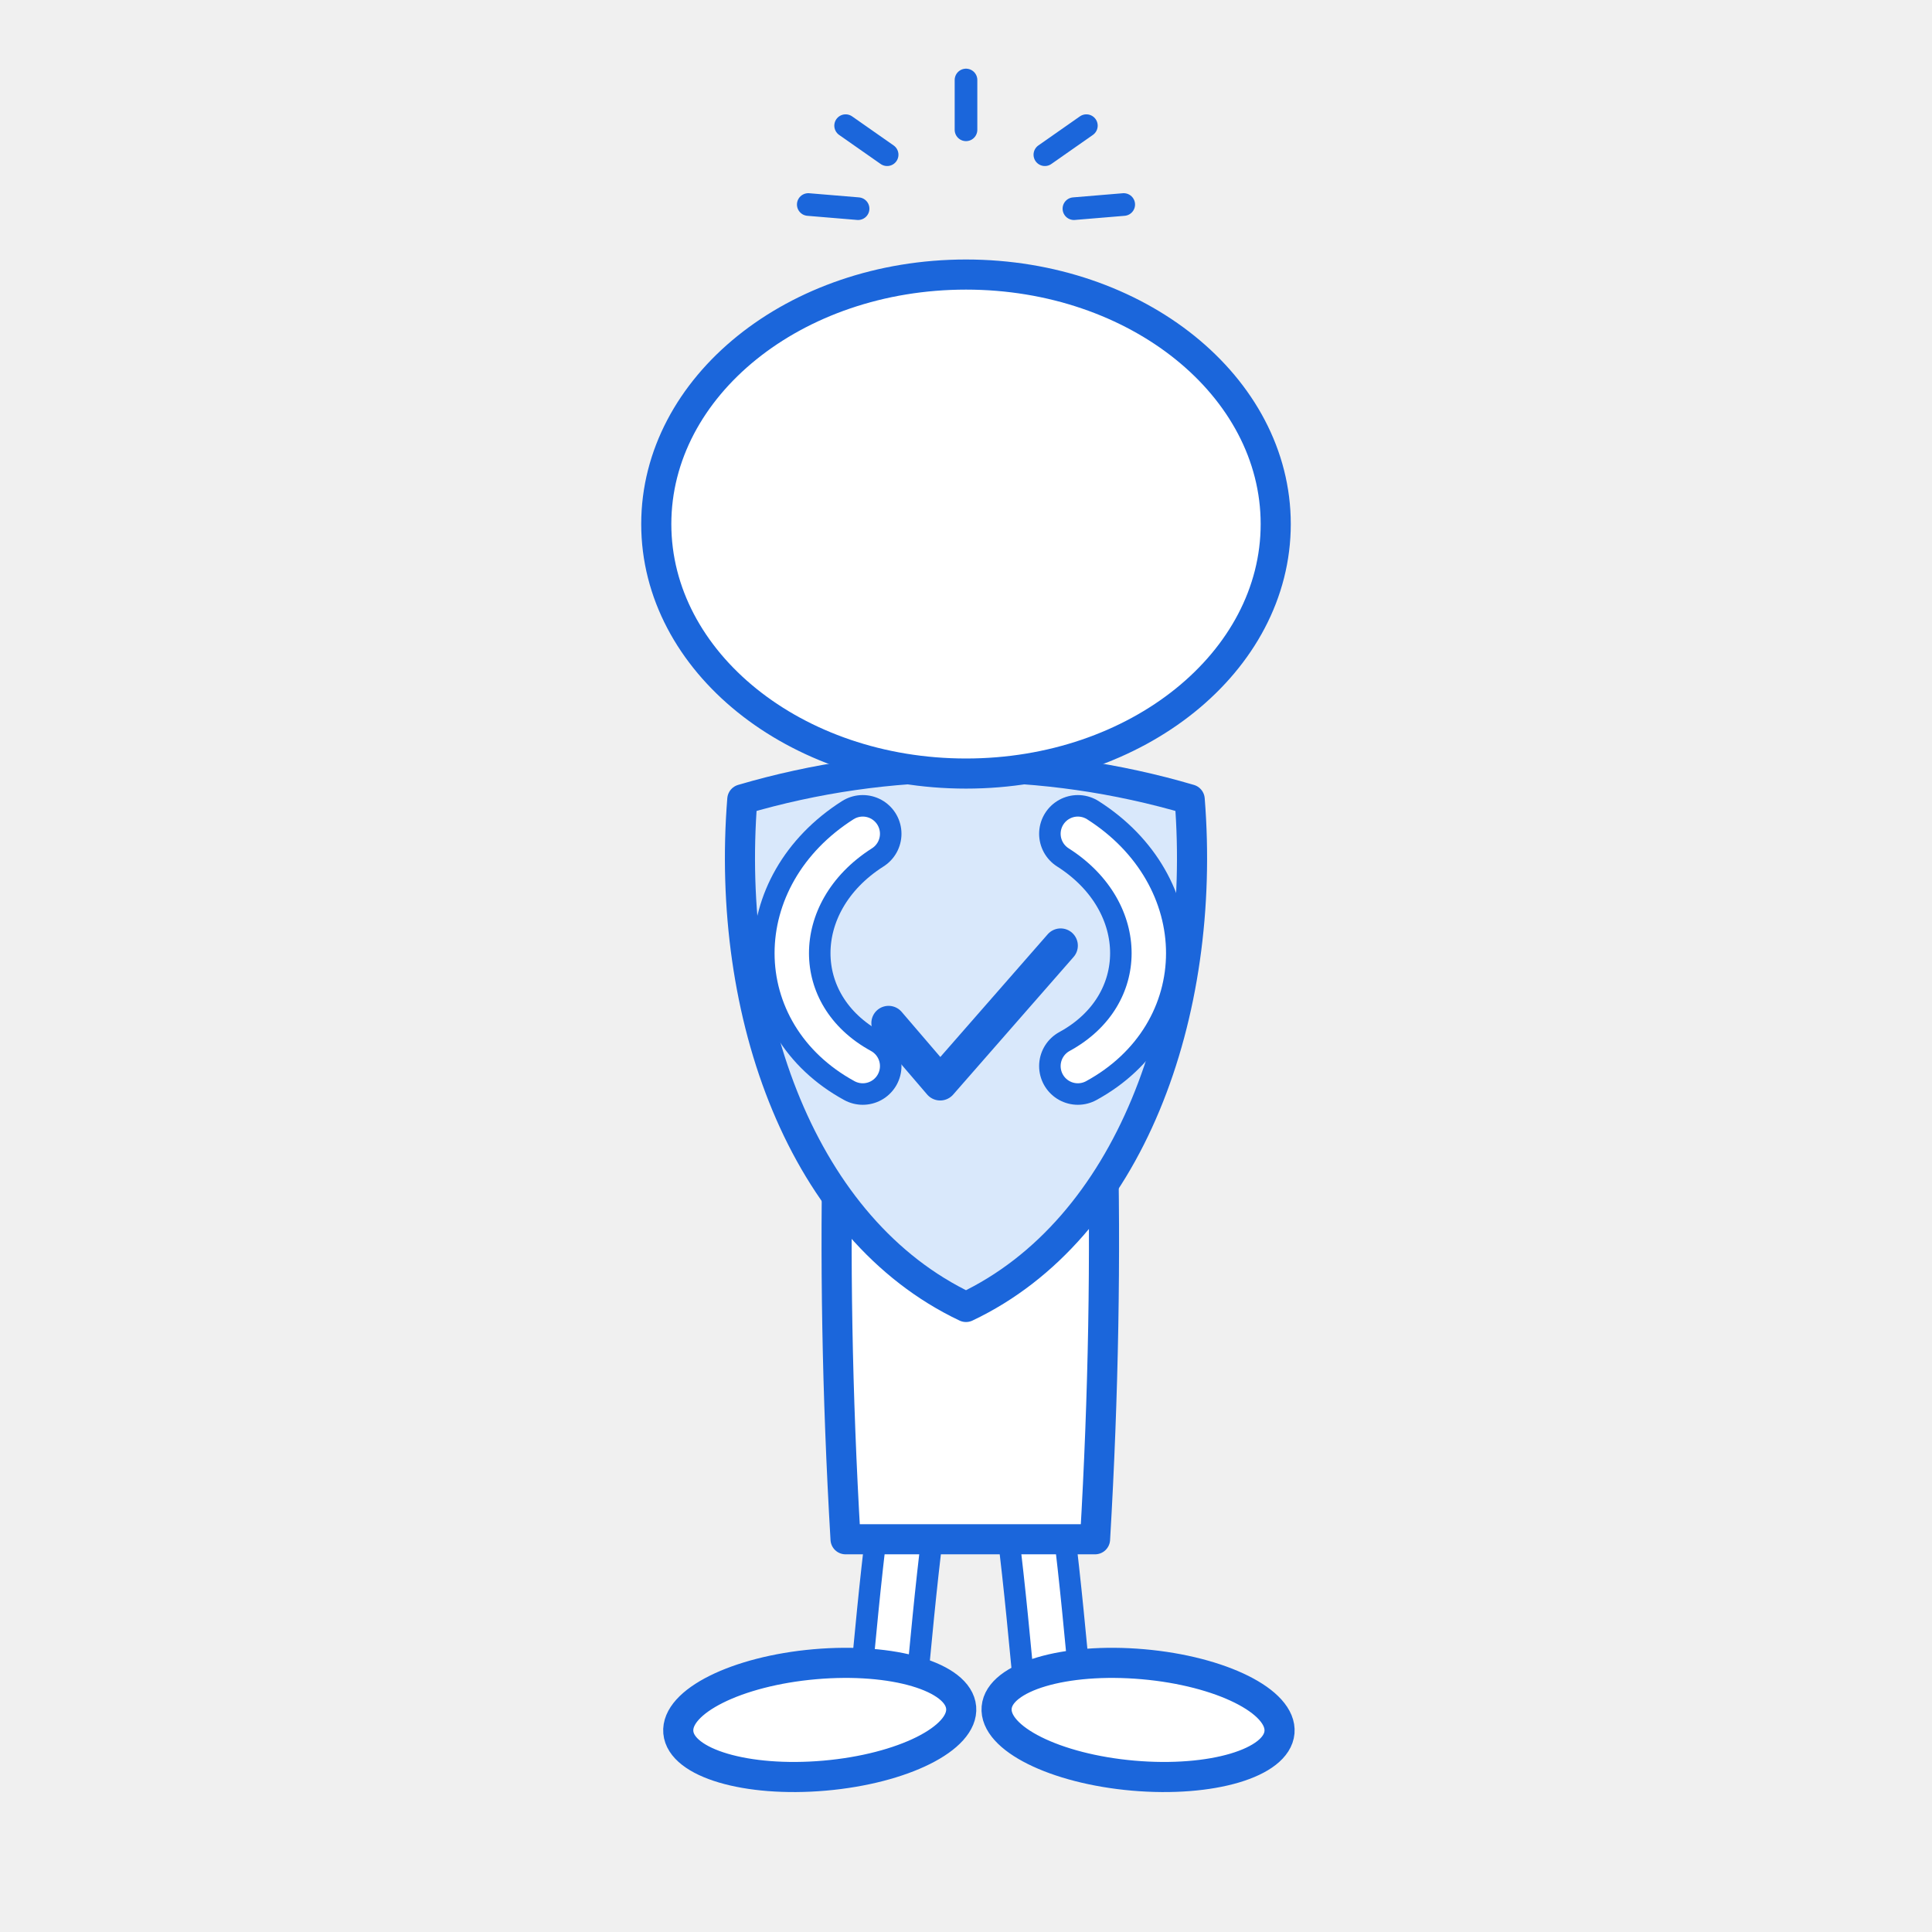
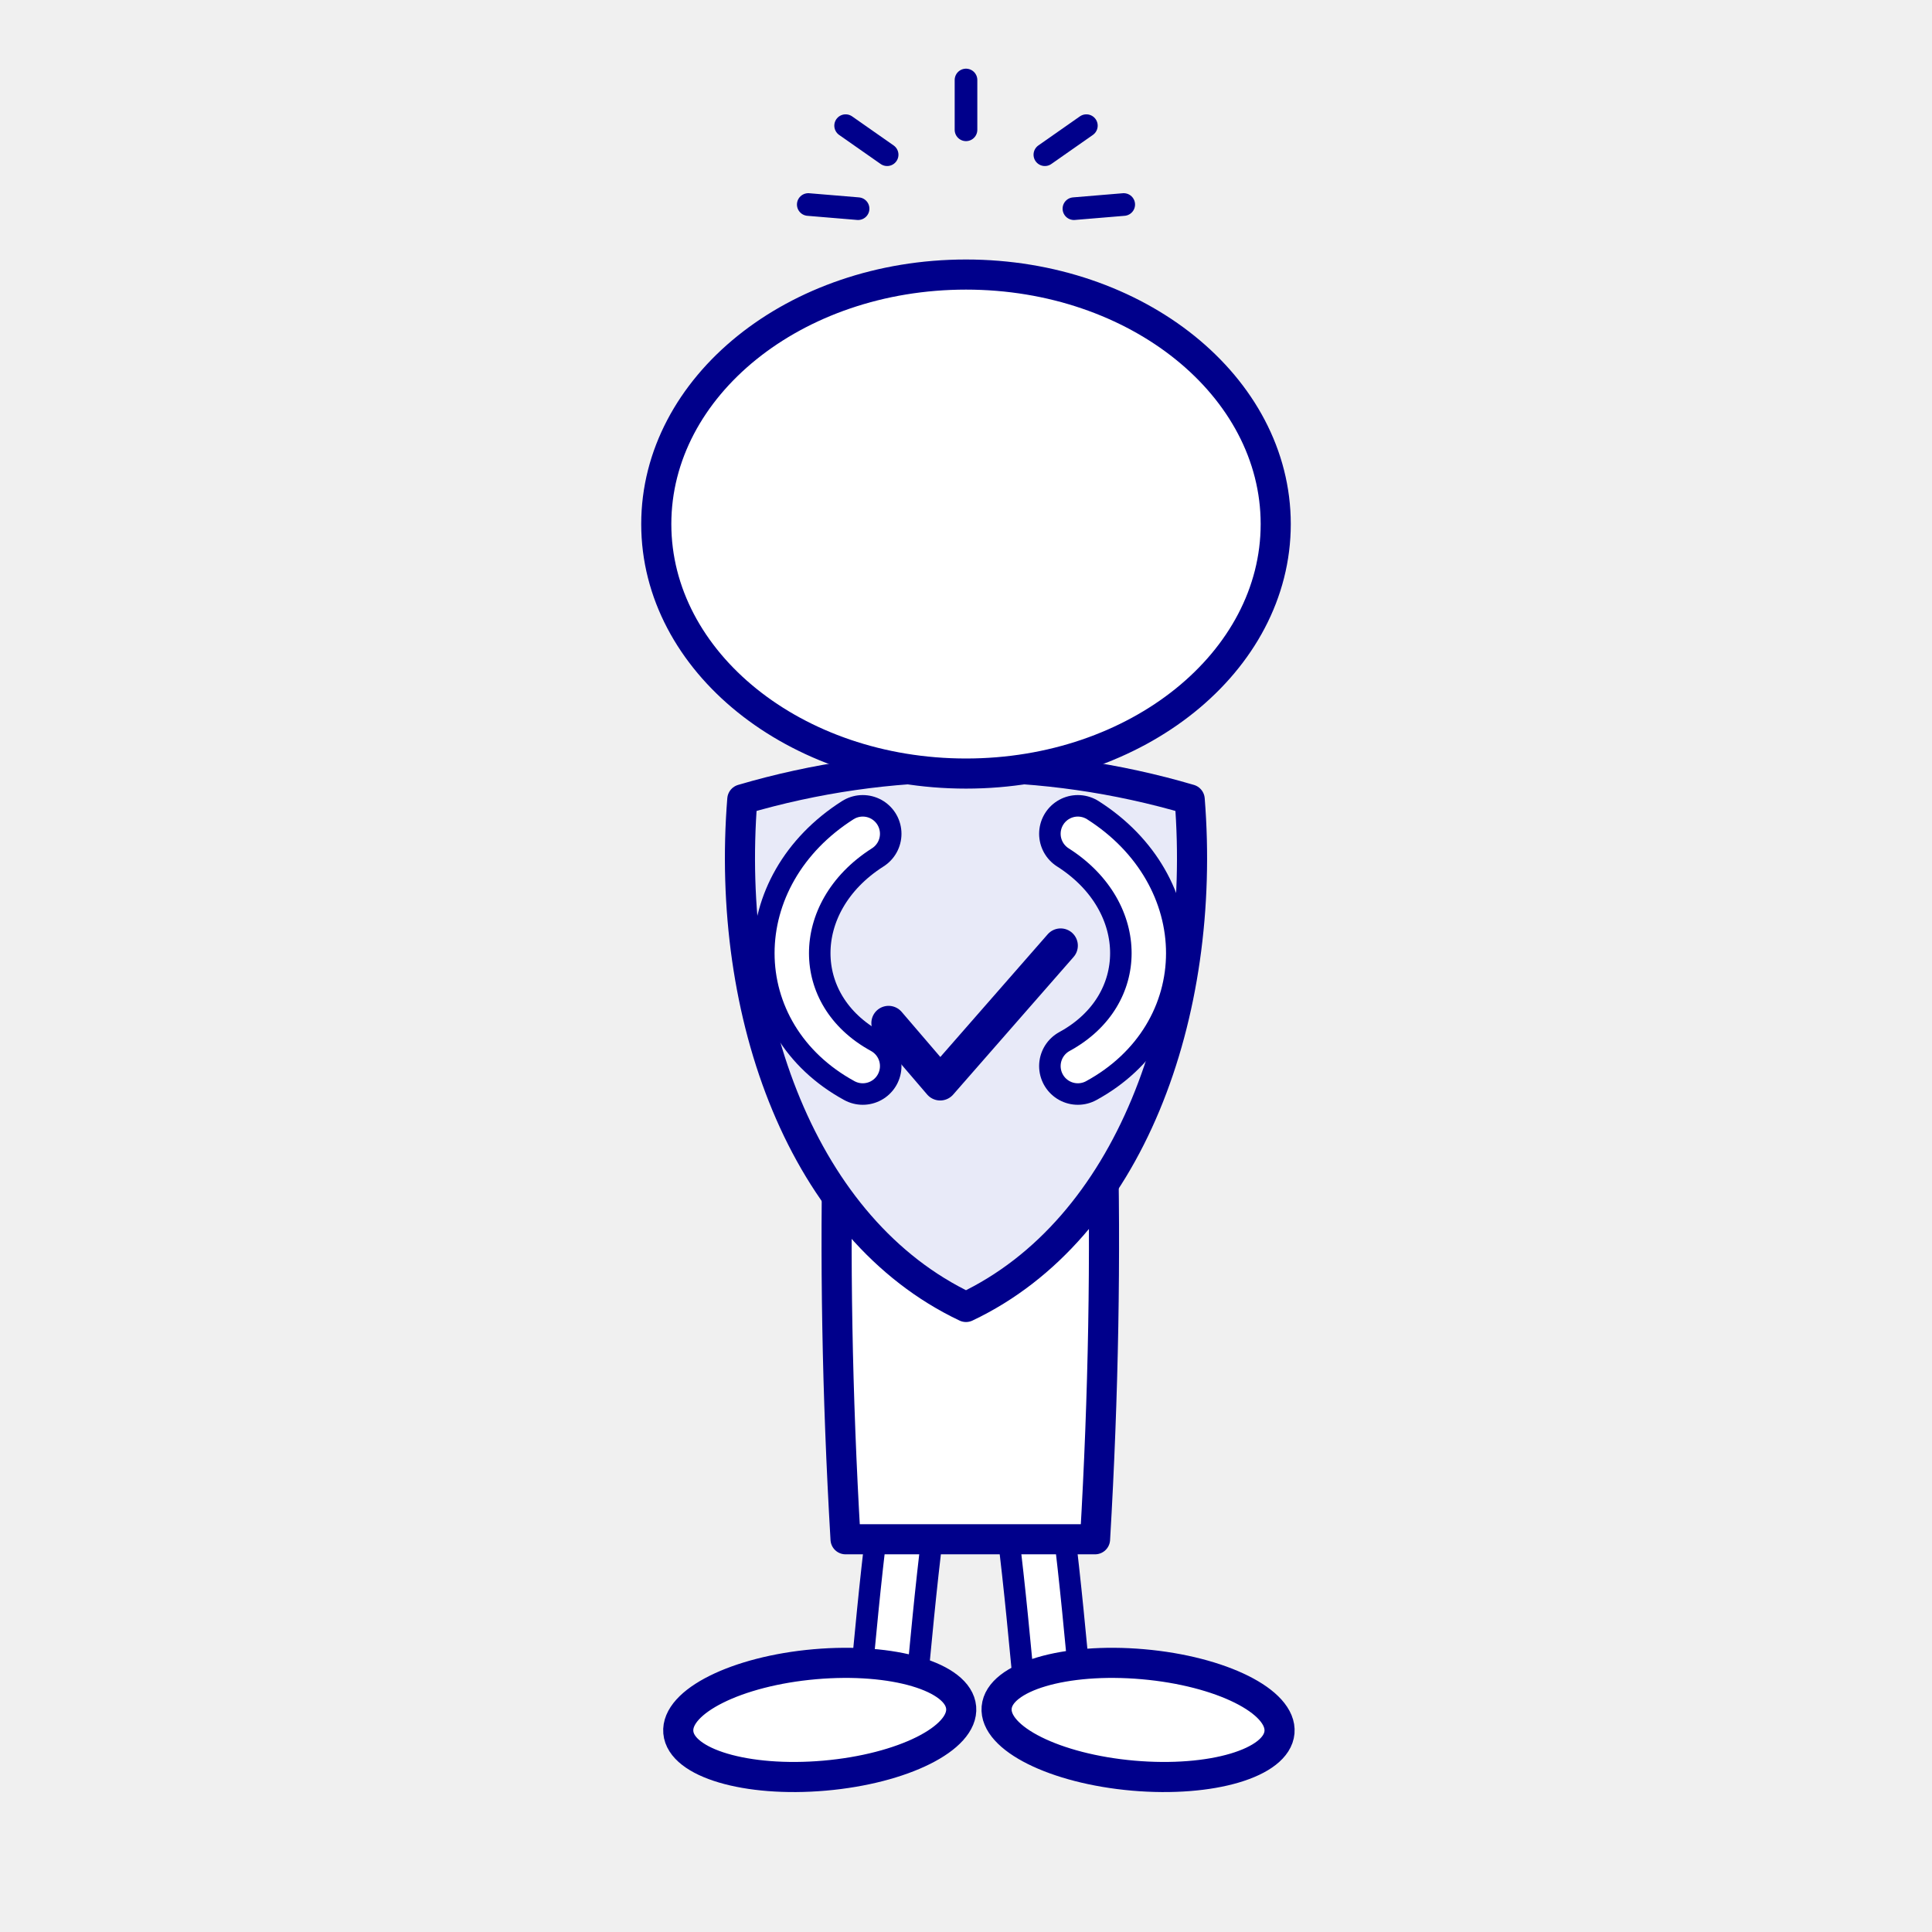
<svg xmlns="http://www.w3.org/2000/svg" width="512" height="512" viewBox="0 0 512 512">
  <g transform="translate(256 262) scale(1.14)">
-     <path d="M-14 124 C -16 140 -17 152 -18 162" fill="none" stroke="#1B66DB" stroke-width="18" stroke-linecap="round" stroke-linejoin="round" />
+     <path d="M-14 124 C -16 140 -17 152 -18 162" fill="none" stroke="#00008b" stroke-width="18" stroke-linecap="round" stroke-linejoin="round" />
    <path d="M-14 124 C -16 140 -17 152 -18 162" fill="none" stroke="#FFFFFF" stroke-width="8" stroke-linecap="round" stroke-linejoin="round" />
-     <path d="M16 124 C 18 140 19 152 20 162" fill="none" stroke="#1B66DB" stroke-width="18" stroke-linecap="round" stroke-linejoin="round" />
+     <path d="M16 124 C 18 140 19 152 20 162" fill="none" stroke="#00008b" stroke-width="18" stroke-linecap="round" stroke-linejoin="round" />
    <path d="M16 124 C 18 140 19 152 20 162" fill="none" stroke="#FFFFFF" stroke-width="8" stroke-linecap="round" stroke-linejoin="round" />
-     <ellipse cx="-34" cy="170" rx="33" ry="13" transform="rotate(-5 -34 170)" fill="#FFFFFF" stroke="#1B66DB" stroke-width="7" />
-     <ellipse cx="40" cy="170" rx="33" ry="13" transform="rotate(5 40 170)" fill="#FFFFFF" stroke="#1B66DB" stroke-width="7" />
-     <path d="M-24 -52 C -30 0 -32 60 -28 128 L 30 128 C 34 60 32 0 26 -52 Z" fill="#FFFFFF" stroke="#1B66DB" stroke-width="7" stroke-linecap="round" stroke-linejoin="round" />
+     <ellipse cx="-34" cy="170" rx="33" ry="13" transform="rotate(-5 -34 170)" fill="#FFFFFF" stroke="#00008b" stroke-width="7" />
+     <ellipse cx="40" cy="170" rx="33" ry="13" transform="rotate(5 40 170)" fill="#FFFFFF" stroke="#00008b" stroke-width="7" />
+     <path d="M-24 -52 C -30 0 -32 60 -28 128 L 30 128 C 34 60 32 0 26 -52 Z" fill="#FFFFFF" stroke="#00008b" stroke-width="7" stroke-linecap="round" stroke-linejoin="round" />
    <g transform="translate(0 12)">
-       <path d="M-52 -56 C -18 -66 18 -66 52 -56 C 56 -6 38 44 0 62 C -38 44 -56 -6 -52 -56 Z" fill="#D9E8FB" stroke="#1B66DB" stroke-width="7" stroke-linecap="round" stroke-linejoin="round" />
-       <path d="M-18 -4 L -6 10 L 22 -22" fill="none" stroke="#1B66DB" stroke-width="8" stroke-linecap="round" stroke-linejoin="round" />
+       <path d="M-52 -56 C -18 -66 18 -66 52 -56 C 56 -6 38 44 0 62 C -38 44 -56 -6 -52 -56 Z" fill="#e8eaf8" stroke="#00008b" stroke-width="7" stroke-linecap="round" stroke-linejoin="round" />
+       <path d="M-18 -4 L -6 10 L 22 -22" fill="none" stroke="#00008b" stroke-width="8" stroke-linecap="round" stroke-linejoin="round" />
    </g>
-     <path d="M-24 -36 C -46 -22 -46 6 -24 18" fill="none" stroke="#1B66DB" stroke-width="18" stroke-linecap="round" stroke-linejoin="round" />
+     <path d="M-24 -36 C -46 -22 -46 6 -24 18" fill="none" stroke="#00008b" stroke-width="18" stroke-linecap="round" stroke-linejoin="round" />
    <path d="M-24 -36 C -46 -22 -46 6 -24 18" fill="none" stroke="#FFFFFF" stroke-width="8" stroke-linecap="round" stroke-linejoin="round" />
-     <path d="M26 -36 C 48 -22 48 6 26 18" fill="none" stroke="#1B66DB" stroke-width="18" stroke-linecap="round" stroke-linejoin="round" />
+     <path d="M26 -36 C 48 -22 48 6 26 18" fill="none" stroke="#00008b" stroke-width="18" stroke-linecap="round" stroke-linejoin="round" />
    <path d="M26 -36 C 48 -22 48 6 26 18" fill="none" stroke="#FFFFFF" stroke-width="8" stroke-linecap="round" stroke-linejoin="round" />
-     <ellipse cx="0" cy="-108" rx="72" ry="58" fill="#FFFFFF" stroke="#1B66DB" stroke-width="7" />
+     <ellipse cx="0" cy="-108" rx="72" ry="58" fill="#FFFFFF" stroke="#00008b" stroke-width="7" />
  </g>
-   <path d="M235.1 41 L224.1 33.3" fill="none" stroke="#1B66DB" stroke-width="6" stroke-linecap="round" stroke-linejoin="round" />
-   <path d="M256 34.4 L256 21.2" fill="none" stroke="#1B66DB" stroke-width="6" stroke-linecap="round" stroke-linejoin="round" />
-   <path d="M276.9 41 L287.9 33.3" fill="none" stroke="#1B66DB" stroke-width="6" stroke-linecap="round" stroke-linejoin="round" />
-   <path d="M227.4 55.3 L214.2 54.2" fill="none" stroke="#1B66DB" stroke-width="6" stroke-linecap="round" stroke-linejoin="round" />
-   <path d="M284.6 55.3 L297.8 54.2" fill="none" stroke="#1B66DB" stroke-width="6" stroke-linecap="round" stroke-linejoin="round" />
+   <path d="M235.1 41 L224.1 33.3" fill="none" stroke="#00008b" stroke-width="6" stroke-linecap="round" stroke-linejoin="round" />
+   <path d="M256 34.4 L256 21.2" fill="none" stroke="#00008b" stroke-width="6" stroke-linecap="round" stroke-linejoin="round" />
+   <path d="M276.9 41 L287.9 33.3" fill="none" stroke="#00008b" stroke-width="6" stroke-linecap="round" stroke-linejoin="round" />
+   <path d="M227.4 55.3 L214.2 54.2" fill="none" stroke="#00008b" stroke-width="6" stroke-linecap="round" stroke-linejoin="round" />
+   <path d="M284.6 55.3 L297.8 54.2" fill="none" stroke="#00008b" stroke-width="6" stroke-linecap="round" stroke-linejoin="round" />
</svg>
